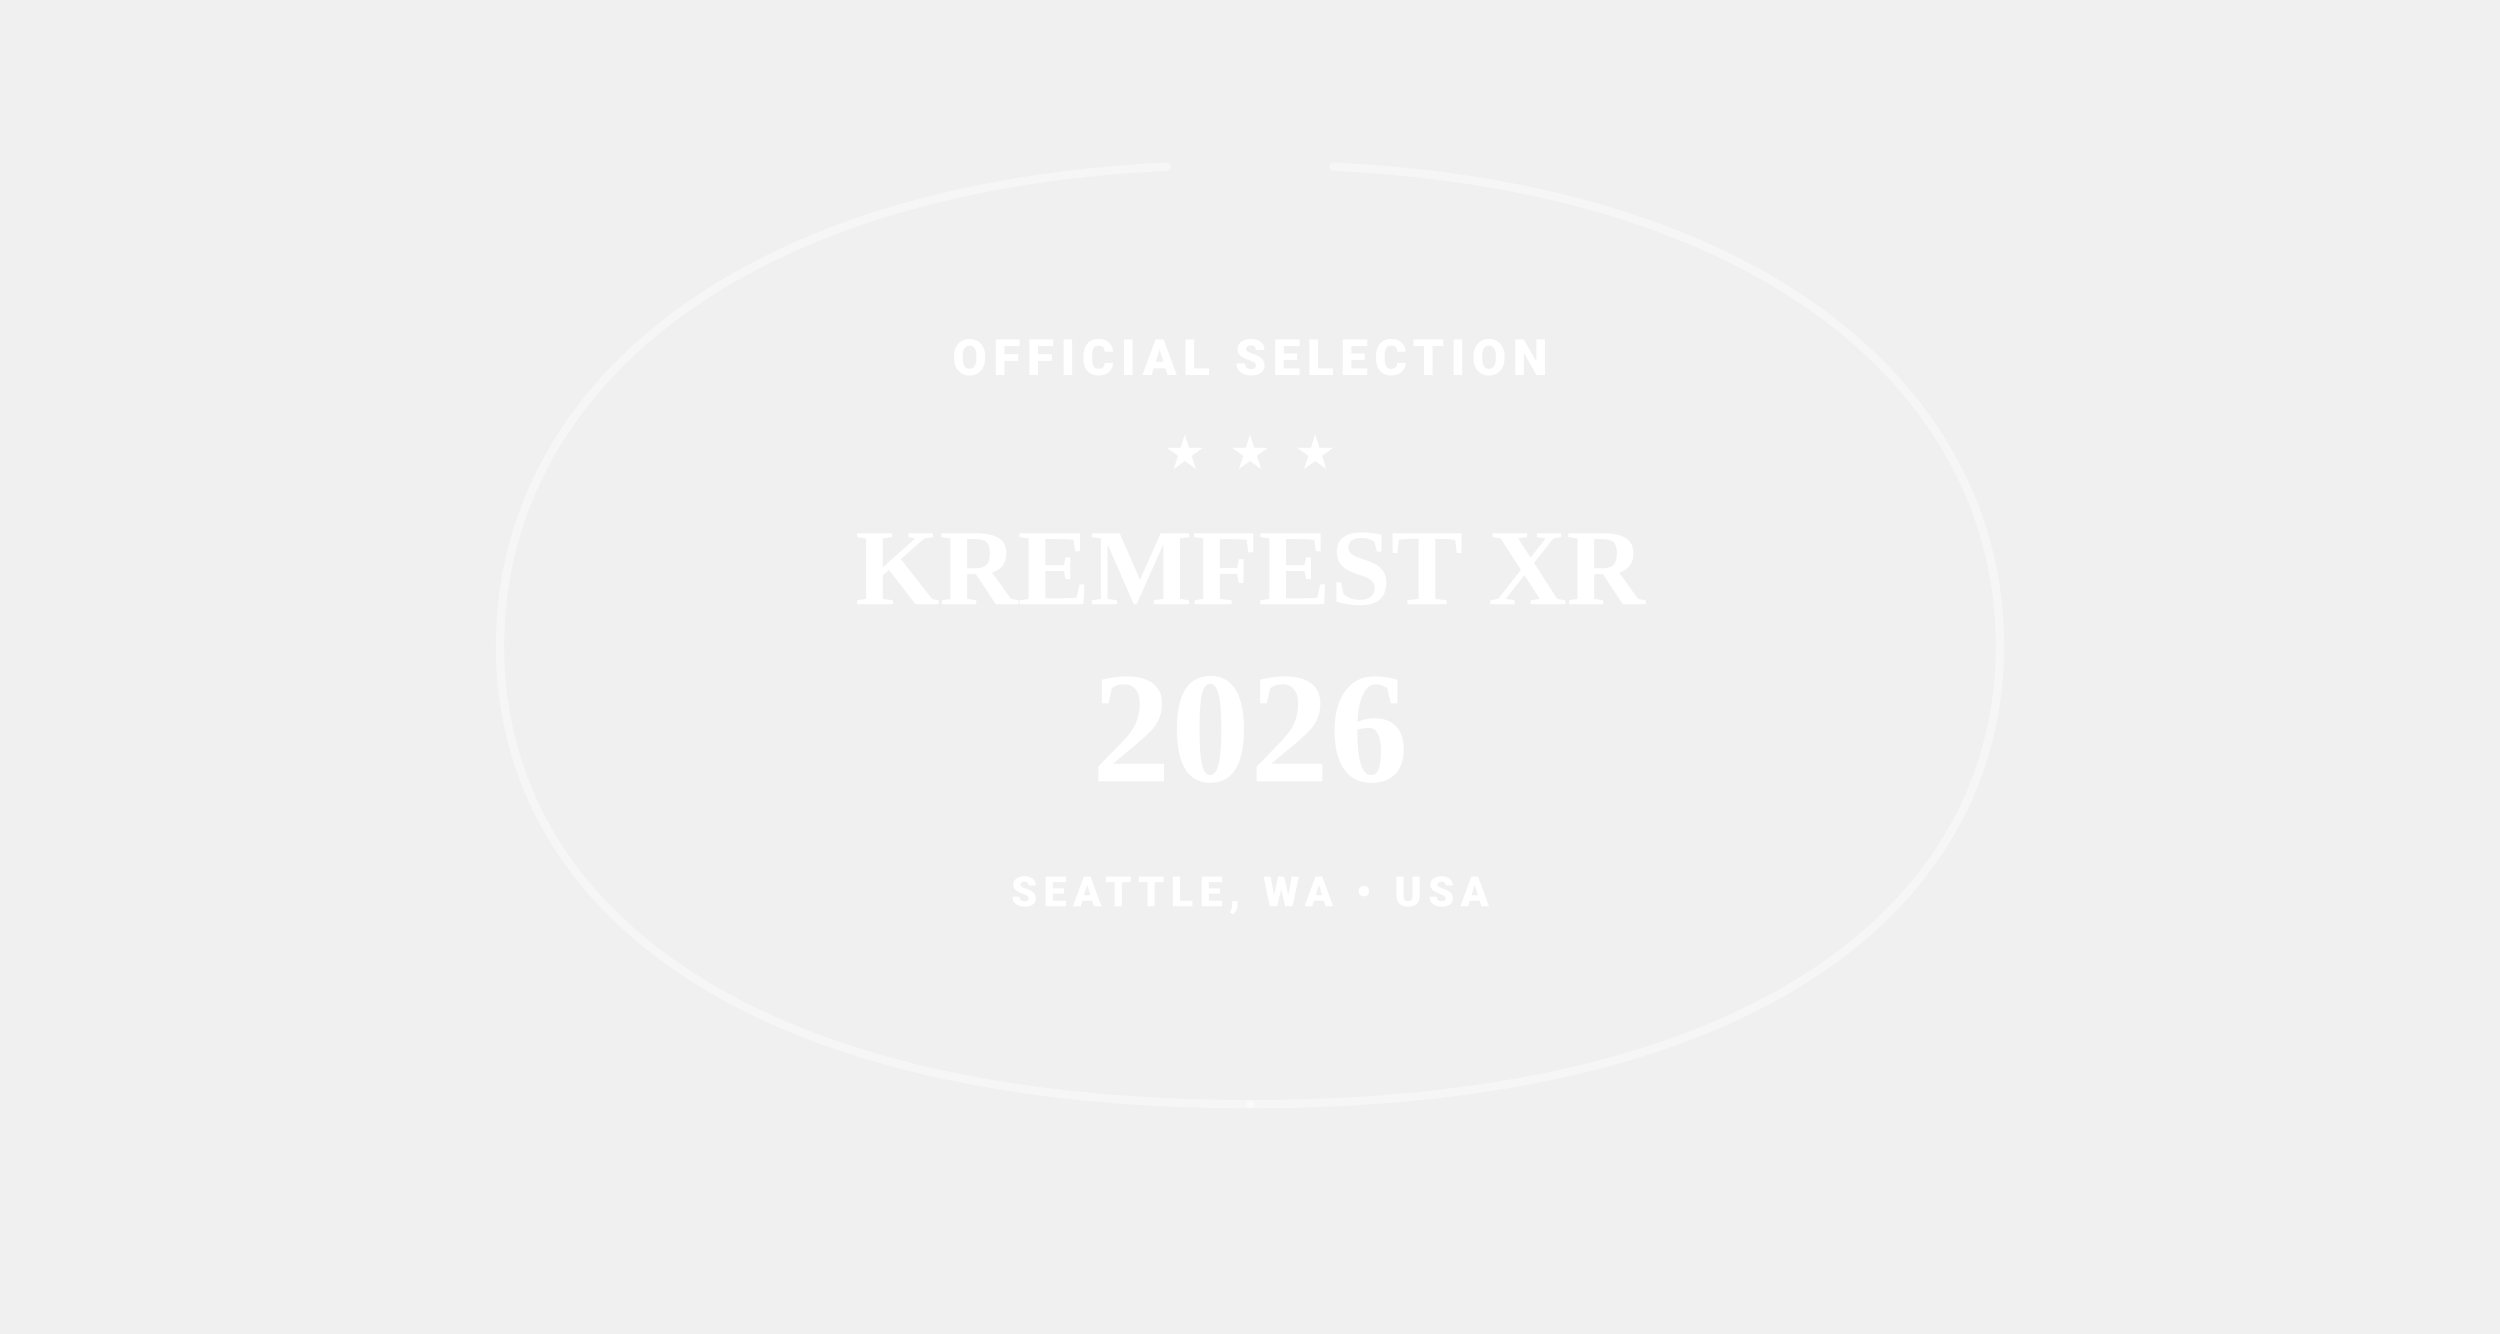
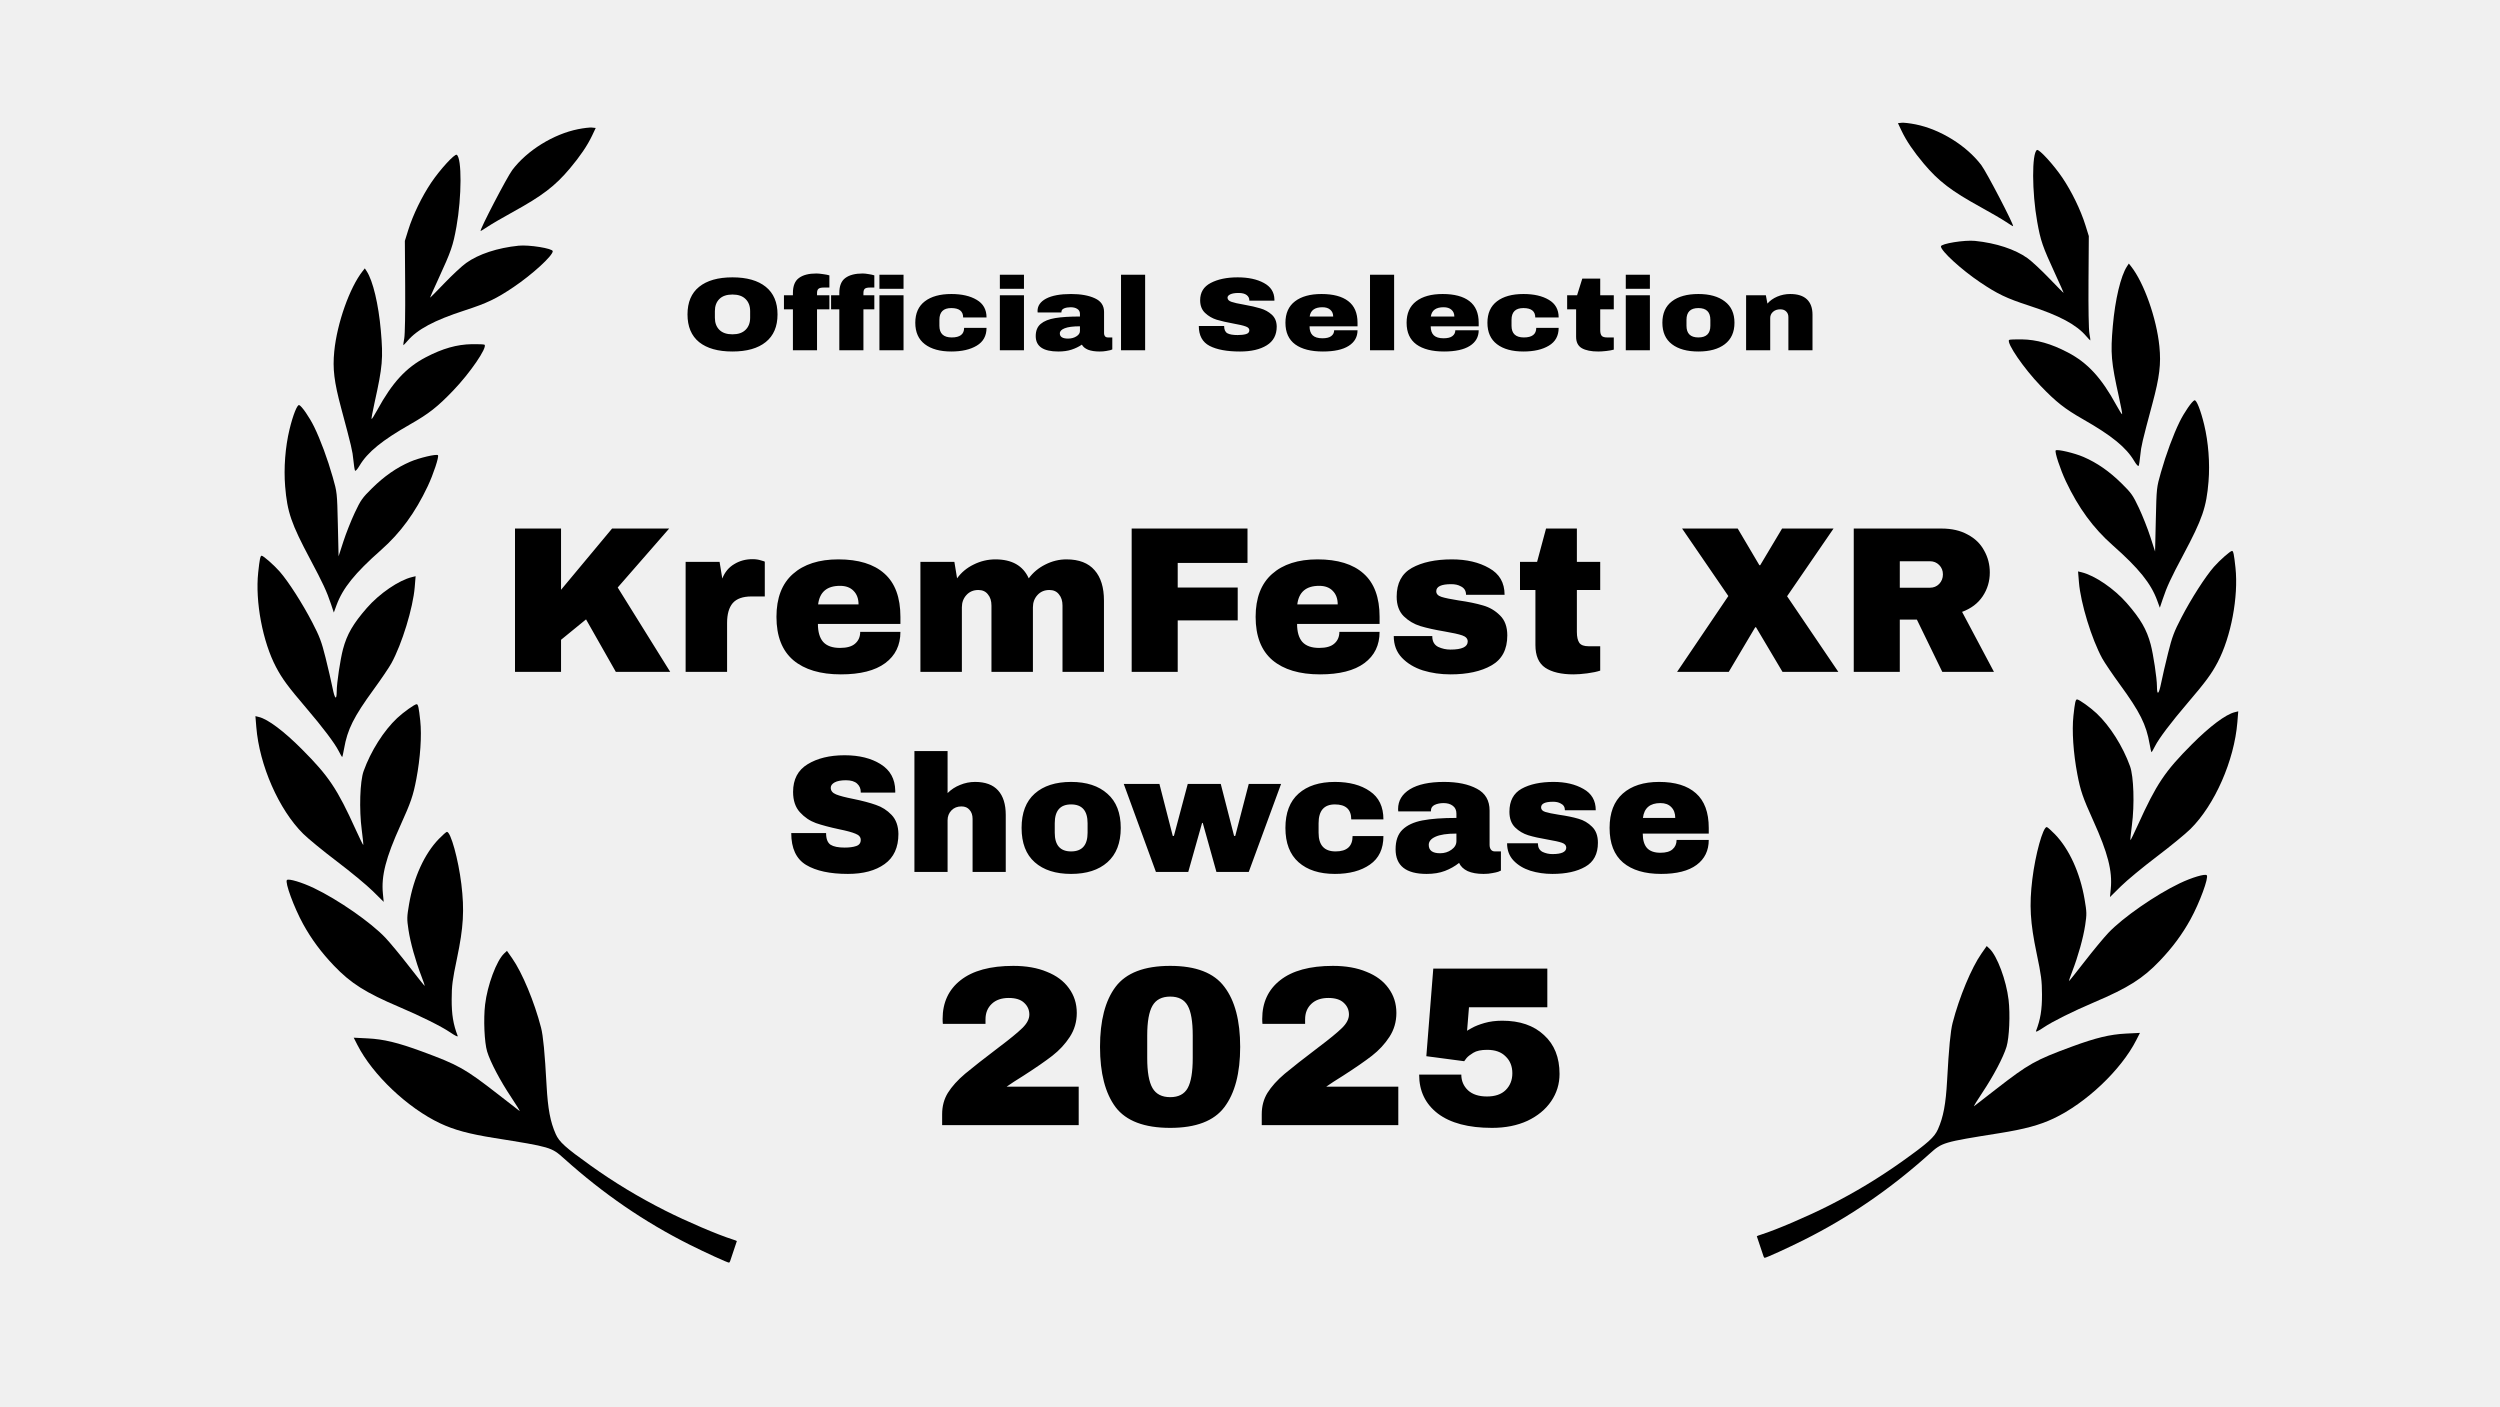
- <svg xmlns="http://www.w3.org/2000/svg" viewBox="0 0 1200 640" width="1200" height="640">
-   <defs>
-     <style>
-       .laurel-text { font-family: 'Georgia', 'Times New Roman', serif; text-anchor: middle; font-weight: bold; }
-       .laurel-sans { font-family: -apple-system, BlinkMacSystemFont, 'Segoe UI', Roboto, Helvetica, Arial, sans-serif; text-anchor: middle; font-weight: 800; letter-spacing: 3px; }
-     </style>
+ <svg xmlns="http://www.w3.org/2000/svg" width="1280" height="720" viewBox="0 0 1280 720" version="1.1" id="svg1" xml:space="preserve">
+   <defs id="defs1">
+     <rect x="432" y="80" width="176" height="112" id="rect3" />
  </defs>
-   <g fill="#FFFFFF">
-     <path d="M 600,530 C 350,530 240,430 240,310 C 240,190 350,90 560,80" fill="none" stroke="#FFFFFF" stroke-width="4" stroke-linecap="round" opacity="0.4" />
-     <path d="M 600,530 C 850,530 960,430 960,310 C 960,190 850,90 640,80" fill="none" stroke="#FFFFFF" stroke-width="4" stroke-linecap="round" opacity="0.4" />
-     <text x="600" y="180" class="laurel-sans" font-size="24">OFFICIAL SELECTION</text>
-     <text x="600" y="225" class="laurel-sans" font-size="20">★ ★ ★</text>
-     <text x="600" y="290" class="laurel-text" font-size="52">KREMFEST XR</text>
-     <text x="600" y="375" class="laurel-text" font-size="76">2026</text>
-     <text x="600" y="435" class="laurel-sans" font-size="20">SEATTLE, WA • USA</text>
+   <g id="layer1">
+     <path style="font-size:106.667px;font-family:'Archivo Black';-inkscape-font-specification:'Archivo Black, ';text-align:center;text-anchor:middle;stroke-width:2;fill:#000000;fill-opacity:1" d="m 313.386,270.613 h 29.227 L 316.266,300.8 343.146,344 h -27.84 l -15.253,-26.88 -12.8,10.453 V 344 H 263.679 v -73.387 h 23.573 v 31.36 z m 71.894,15.68 q 2.453,0 4.373,0.64 1.92,0.533 1.92,0.64 v 17.813 h -6.827 q -6.613,0 -9.6,3.413 -2.88,3.413 -2.88,10.133 V 344 h -21.227 v -56.32 h 17.387 l 1.387,8.533 q 1.92,-4.907 6.08,-7.36 4.16,-2.56 9.387,-2.56 z m 43.947,0.107 q 15.467,0 23.573,7.253 8.213,7.253 8.213,22.187 v 3.627 h -42.24 q 0,6.08 2.667,9.173 2.773,3.093 8.64,3.093 5.333,0 7.787,-2.24 2.56,-2.24 2.56,-5.973 h 20.587 q 0,10.24 -7.787,16 -7.787,5.76 -22.72,5.76 -15.68,0 -24.32,-7.253 -8.64,-7.36 -8.64,-22.187 0,-14.507 8.427,-21.973 8.427,-7.467 23.253,-7.467 z m 0.853,13.547 q -10.027,0 -11.2,9.493 h 20.693 q 0,-4.373 -2.56,-6.933 -2.453,-2.56 -6.933,-2.56 z m 115.947,-13.547 q 9.6,0 14.4,5.547 4.8,5.44 4.8,15.573 V 344 h -21.227 v -33.92 q 0,-3.627 -1.813,-5.76 -1.707,-2.24 -4.907,-2.24 -3.733,0 -6.08,2.56 -2.347,2.56 -2.347,6.293 V 344 h -21.227 v -33.92 q 0,-3.627 -1.813,-5.76 -1.707,-2.24 -4.907,-2.24 -3.733,0 -6.08,2.56 -2.347,2.56 -2.347,6.293 V 344 h -21.227 v -56.32 h 17.387 l 1.387,8.427 q 3.2,-4.48 8.427,-7.04 5.333,-2.667 11.2,-2.667 12.693,0 17.067,9.707 3.307,-4.48 8.427,-7.04 5.227,-2.667 10.88,-2.667 z m 33.387,-15.787 h 59.307 v 17.6 h -35.733 v 12.587 h 30.72 v 16.853 h -30.72 V 344 h -23.573 z m 95.147,15.787 q 15.467,0 23.573,7.253 8.213,7.253 8.213,22.187 v 3.627 h -42.24 q 0,6.08 2.667,9.173 2.773,3.093 8.64,3.093 5.333,0 7.787,-2.24 2.56,-2.24 2.56,-5.973 h 20.587 q 0,10.24 -7.787,16 -7.787,5.76 -22.72,5.76 -15.68,0 -24.32,-7.253 -8.64,-7.36 -8.64,-22.187 0,-14.507 8.427,-21.973 8.427,-7.467 23.253,-7.467 z m 0.853,13.547 q -10.027,0 -11.2,9.493 h 20.693 q 0,-4.373 -2.56,-6.933 -2.453,-2.56 -6.933,-2.56 z m 67.947,-13.547 q 11.307,0 19.093,4.48 7.893,4.373 7.893,13.653 h -19.733 q 0,-3.093 -2.773,-4.373 -1.92,-1.067 -4.8,-1.067 -7.68,0 -7.68,3.627 0,2.027 2.667,2.88 2.667,0.853 8.747,1.813 7.467,1.067 12.48,2.56 5.013,1.387 8.747,5.12 3.733,3.627 3.733,10.24 0,10.773 -8.107,15.36 -8,4.587 -21.013,4.587 -7.467,0 -14.08,-2.027 -6.613,-2.133 -10.773,-6.507 -4.16,-4.373 -4.16,-11.093 h 19.733 v 0.427 q 0.107,3.627 2.987,5.12 2.987,1.387 6.293,1.387 8.853,0 8.853,-4.16 0,-2.133 -2.773,-3.093 -2.773,-0.96 -9.067,-2.027 -7.573,-1.28 -12.48,-2.773 -4.8,-1.493 -8.427,-5.013 -3.627,-3.627 -3.627,-10.027 0,-10.347 7.787,-14.72 7.893,-4.373 20.48,-4.373 z m 75.947,1.28 v 14.4 h -11.947 v 21.44 q 0,3.84 1.28,5.653 1.28,1.707 4.693,1.707 h 5.973 V 343.36 q -2.56,0.853 -6.613,1.387 -4.053,0.533 -7.04,0.533 -9.387,0 -14.507,-3.413 -5.013,-3.413 -5.013,-11.627 v -28.16 h -7.893 v -14.4 h 8.747 l 4.587,-17.067 h 15.787 v 17.067 z M 941.228,344 H 912.641 L 899.094,321.173 H 898.668 L 885.121,344 h -26.453 l 26.24,-38.827 -23.68,-34.56 h 28.48 l 11.093,18.773 h 0.427 l 11.2,-18.773 h 26.347 l -23.787,34.667 z m 77.547,-50.88 q 0,6.72 -3.627,12.16 -3.627,5.44 -10.56,8 L 1020.908,344 H 994.454 L 981.441,317.227 h -8.747 V 344 H 949.121 v -73.387 h 44.907 q 7.893,0 13.44,3.093 5.653,2.987 8.427,8.213 2.88,5.12 2.88,11.2 z m -24,0.96 q 0,-2.88 -1.92,-4.8 -1.92,-1.92 -4.693,-1.92 h -15.467 v 13.547 h 15.467 q 2.773,0 4.693,-1.92 1.92,-2.027 1.92,-4.907 z" id="text17" aria-label="KremFest XR" />
+     <path style="fill:#000000;fill-opacity:1;stroke-width:2;stroke:none;stroke-opacity:1;stroke-dasharray:none;paint-order:normal" d="m 902.928,643.232 c -0.559,-1.517 -3.441,-10.119 -3.441,-10.273 0,-0.086 1.06,-0.49 2.357,-0.899 7.516,-2.372 23.489,-9.209 34.405,-14.728 13.541,-6.845 25.919,-14.318 37.967,-22.922 13.05,-9.32 16.212,-12.168 18.016,-16.233 2.779,-6.259 4.025,-12.895 4.685,-24.964 0.914,-16.69 1.739,-25.304 2.83,-29.535 3.395,-13.164 9.649,-28.178 14.787,-35.504 l 2.666,-3.801 1.43,1.343 c 3.907,3.671 8.587,16.223 9.762,26.182 0.882,7.48 0.363,19.374 -1.048,24.033 -1.621,5.351 -6.709,15.008 -12.349,23.439 -2.821,4.217 -4.726,7.356 -4.233,6.977 0.492,-0.379 5.493,-4.259 11.113,-8.621 16.91,-13.128 20.097,-14.919 38.814,-21.819 12.373,-4.561 19.605,-6.305 27.845,-6.715 l 7.124,-0.354 -1.883,3.703 c -7.768,15.28 -25.75,32.311 -42.397,40.153 -7.169,3.377 -14.781,5.435 -27.782,7.511 -28.921,4.618 -29.148,4.685 -35.654,10.528 -20.117,18.067 -41.165,32.501 -64.291,44.089 -8.227,4.122 -19.344,9.193 -20.155,9.193 -0.153,0 -0.409,-0.353 -0.568,-0.785 z m 139.502,-115.326 c 2.273,-5.891 3.102,-10.929 3.071,-18.681 -0.028,-7.131 -0.375,-9.807 -2.731,-21.052 -3.323,-15.859 -3.837,-24.649 -2.223,-37.981 1.53,-12.63 5.428,-26.744 7.386,-26.744 0.339,0 2.213,1.646 4.164,3.658 7.31,7.537 12.892,19.757 15.204,33.285 1.141,6.677 1.164,7.632 0.317,13.247 -0.987,6.536 -3.566,15.786 -6.595,23.654 -1.045,2.715 -1.835,5.002 -1.754,5.083 0.081,0.081 3.681,-4.42 8.002,-10.002 4.32,-5.581 9.81,-12.214 12.199,-14.738 7.42,-7.841 24.17,-19.477 36.55,-25.391 6.211,-2.967 12.978,-4.984 13.838,-4.124 1.124,1.124 -3.657,14.107 -8.301,22.545 -4.247,7.716 -9.238,14.452 -15.801,21.322 -8.602,9.005 -16.17,13.792 -33.376,21.11 -11.126,4.732 -21.521,9.91 -26.065,12.983 -2.755,1.864 -4.153,2.52 -3.885,1.825 z m 38.287,-72.861 c 0.888,-9.09 -1.497,-18.364 -8.975,-34.892 -5.36,-11.847 -6.528,-15.251 -8.142,-23.725 -2.06,-10.821 -2.829,-22.275 -2.008,-29.905 0.73,-6.778 1.092,-8.428 1.852,-8.428 1.02,0 6.739,4.075 9.964,7.1 6.874,6.448 13.517,16.948 17.177,27.148 1.882,5.246 2.34,19.634 0.959,30.128 -0.543,4.128 -0.895,7.598 -0.782,7.711 0.113,0.113 1.841,-3.406 3.841,-7.82 9.498,-20.965 13.796,-27.387 27.599,-41.231 9.214,-9.242 17.35,-15.345 21.973,-16.484 l 1.81,-0.446 -0.452,5.587 c -1.587,19.609 -11.572,42.329 -24.023,54.659 -2.544,2.52 -10.344,8.91 -17.333,14.202 -6.989,5.292 -15.22,12.104 -18.291,15.139 l -5.585,5.517 z m 19.878,-74.167 c -1.724,-9.901 -4.931,-16.314 -15.203,-30.407 -3.8,-5.214 -7.863,-11.216 -9.027,-13.339 -5.431,-9.897 -11.079,-28.33 -11.946,-38.981 l -0.455,-5.587 1.81,0.437 c 6.774,1.635 16.702,8.412 23.142,15.796 7.069,8.105 10.189,13.494 12.226,21.12 1.367,5.118 3.198,17.337 3.213,21.445 0.018,4.987 0.967,4.274 2.144,-1.61 0.637,-3.187 2.244,-10.135 3.57,-15.439 2.072,-8.287 3.033,-10.84 6.825,-18.144 5.039,-9.704 12.23,-20.918 16.645,-25.957 2.913,-3.324 8.374,-8.133 9.253,-8.146 0.677,-0.011 1.034,1.729 1.77,8.605 1.591,14.873 -2.285,35.426 -9.129,48.412 -3.161,5.997 -6.128,10.019 -15.434,20.92 -8.521,9.98 -14.599,18.031 -16.614,22.008 -0.866,1.709 -1.682,3.108 -1.814,3.108 -0.132,0 -0.571,-1.907 -0.977,-4.239 z m 3.887,-73.43 c -3.216,-8.777 -9.366,-16.404 -22.808,-28.289 -9.963,-8.809 -17.503,-19.111 -23.916,-32.679 -2.909,-6.155 -5.891,-15.21 -5.227,-15.875 0.736,-0.736 9.611,1.355 14.208,3.347 7.011,3.038 13.2,7.339 19.531,13.572 4.986,4.909 5.799,6.062 8.869,12.585 1.859,3.95 4.479,10.574 5.822,14.722 l 2.442,7.541 0.378,-16.338 c 0.377,-16.315 0.381,-16.35 2.613,-24.194 2.646,-9.301 6.31,-19.211 9.547,-25.824 2.381,-4.865 6.381,-10.66 7.641,-11.07 1.013,-0.33 3.154,5.061 4.942,12.446 2.175,8.981 3.008,19.829 2.24,29.161 -1.085,13.187 -3.128,19.129 -12.857,37.39 -6.48,12.162 -8.463,16.436 -10.616,22.876 l -1.45,4.338 z m -11.761,-71.411 c -4.137,-6.989 -11.459,-12.965 -26.16,-21.349 -9.434,-5.381 -13.765,-8.787 -21.802,-17.146 -8.626,-8.973 -17.572,-22.031 -16.099,-23.499 0.212,-0.211 3.118,-0.339 6.459,-0.284 7.703,0.128 15.01,2.198 23.591,6.684 10.162,5.313 17.208,12.964 24.884,27.023 1.472,2.696 2.793,4.784 2.936,4.641 0.143,-0.143 -0.578,-4.045 -1.603,-8.671 -4.037,-18.218 -4.402,-22.441 -3.16,-36.581 1.19,-13.554 4.05,-25.565 7.254,-30.465 l 0.948,-1.45 1.147,1.458 c 6.632,8.431 13.055,26.589 14.492,40.968 0.898,8.988 0.093,15.629 -3.539,29.175 -5.3,19.765 -5.793,21.863 -6.236,26.534 -0.244,2.575 -0.62,5.011 -0.836,5.414 -0.228,0.425 -1.183,-0.604 -2.277,-2.452 z m -24.508,-63.847 c -5.12,-6.017 -13.72,-10.618 -29.36,-15.707 -11.515,-3.747 -16.126,-5.95 -25.065,-11.974 -9.606,-6.474 -20.04,-16.03 -20.04,-18.354 0,-1.409 12.123,-3.367 17.465,-2.819 10.828,1.109 20.486,4.292 26.889,8.861 2.105,1.502 7.126,6.174 11.157,10.382 4.031,4.208 7.33,7.522 7.33,7.366 0,-0.157 -1.938,-4.5 -4.307,-9.651 -6.527,-14.192 -7.477,-16.944 -9.23,-26.729 -2.719,-15.173 -2.793,-35.131 -0.137,-36.773 1.039,-0.642 8.581,7.592 13.075,14.276 4.755,7.072 9.338,16.517 11.718,24.15 l 1.763,5.656 -0.16,23.249 c -0.094,13.604 0.101,24.663 0.47,26.656 0.346,1.874 0.56,3.456 0.474,3.517 -0.085,0.06 -1.004,-0.887 -2.041,-2.105 z m -41.16,-58.595 c -1.901,-1.283 -7.698,-4.664 -12.882,-7.515 -15.078,-8.29 -21.583,-13.256 -29.166,-22.261 -5.266,-6.254 -8.986,-11.749 -11.404,-16.849 l -1.855,-3.912 1.951,-0.202 c 1.073,-0.111 4.256,0.26 7.074,0.824 12.644,2.532 26.074,10.857 33.666,20.869 2.686,3.542 16.886,30.85 16.255,31.259 -0.1,0.065 -1.736,-0.932 -3.637,-2.215 z" id="path1" />
+     <text xml:space="preserve" id="text3" style="font-weight:900;font-size:26.667px;font-family:Arial;-inkscape-font-specification:'Arial Heavy';text-align:center;writing-mode:lr-tb;direction:ltr;white-space:pre;shape-inside:url(#rect3);display:inline;fill:#000000;fill-opacity:1;stroke:none;stroke-width:2;stroke-dasharray:none;stroke-opacity:1;paint-order:normal" />
+     <path style="font-size:57.52px;font-family:'Archivo Black';-inkscape-font-specification:'Archivo Black, ';text-align:center;text-anchor:middle;stroke-width:2;fill:#000000;fill-opacity:1" d="m 347.719,153.147 q 10.239,0 15.818,5.234 5.579,5.234 5.579,15.243 0,10.008 -5.579,15.243 -5.579,5.234 -15.818,5.234 -10.239,0 -15.818,-5.177 -5.522,-5.234 -5.522,-15.3 0,-10.066 5.522,-15.243 5.579,-5.234 15.818,-5.234 z m 0,9.491 q -4.084,0 -6.212,2.473 -2.128,2.473 -2.128,6.672 v 3.681 q 0,4.199 2.128,6.672 2.128,2.473 6.212,2.473 4.084,0 6.212,-2.473 2.186,-2.473 2.186,-6.672 v -3.681 q 0,-4.199 -2.186,-6.672 -2.128,-2.473 -6.212,-2.473 z m 39.804,-11.619 q 1.265,0 3.164,0.345 1.898,0.288 3.049,0.69 v 6.73 h -2.646 q -1.841,0 -2.531,0.69 -0.69,0.69 -0.69,2.358 v 1.208 h 5.867 v 7.765 h -5.867 v 22.605 h -11.446 v -22.605 h -4.256 v -7.765 h 4.256 v -1.265 q 0,-5.867 2.876,-8.283 2.876,-2.473 8.225,-2.473 z m 22.03,0 q 1.15,0 2.818,0.345 1.668,0.288 2.703,0.69 v 6.73 h -2.071 q -1.841,0 -2.473,0.69 -0.633,0.69 -0.633,2.358 v 1.208 h 5.177 v 7.765 h -5.177 v 22.605 h -11.446 v -22.605 h -3.911 v -7.765 h 3.911 v -1.265 q 0,-5.867 2.876,-8.283 2.876,-2.473 8.225,-2.473 z m 7.938,8.455 v -7.765 h 11.446 v 7.765 z m 0,33.937 v -30.371 h 11.446 v 30.371 z m 34.109,-31.061 q 7.478,0 12.079,3.221 4.659,3.164 4.659,9.721 h -11.101 q 0,-5.177 -5.637,-5.177 -5.637,0 -5.637,6.5 v 3.279 q 0,6.442 5.867,6.442 5.867,0 5.867,-5.292 h 10.641 q 0,6.615 -4.659,9.836 -4.602,3.221 -12.079,3.221 -7.995,0 -12.539,-4.026 -4.544,-4.026 -4.544,-11.849 0,-7.823 4.544,-11.849 4.544,-4.026 12.539,-4.026 z m 23.066,-2.876 v -7.765 h 11.446 v 7.765 z m 0,33.937 v -30.371 h 11.446 v 30.371 z m 33.764,-31.061 q 6.96,0 11.331,2.358 4.372,2.301 4.372,7.535 v 11.849 q 0,0.978 0.46,1.611 0.46,0.633 1.38,0.633 h 2.071 v 6.615 q -0.173,0.115 -0.92,0.403 -0.69,0.23 -2.013,0.46 -1.323,0.288 -3.049,0.288 -3.336,0 -5.522,-0.978 -2.128,-1.035 -2.934,-2.818 -2.186,1.726 -4.889,2.761 -2.703,1.035 -6.327,1.035 -10.699,0 -10.699,-8.513 0,-4.429 2.358,-6.73 2.416,-2.358 6.902,-3.221 4.487,-0.863 11.734,-0.863 v -1.496 q 0,-1.783 -1.265,-2.703 -1.208,-0.92 -3.164,-0.92 -1.783,0 -3.106,0.633 -1.265,0.633 -1.265,2.013 v 0.23 h -11.274 q -0.058,-0.288 -0.058,-0.805 0,-4.314 4.084,-6.845 4.141,-2.531 11.792,-2.531 z m 4.256,17.831 q -4.889,0 -7.248,1.093 -2.301,1.035 -2.301,2.818 0,2.876 3.911,2.876 2.243,0 3.911,-1.208 1.726,-1.208 1.726,-2.991 z m 19.499,13.23 v -41.702 h 11.446 v 41.702 z m 55.334,-40.264 q 7.593,0 12.482,3.106 4.889,3.049 5.004,9.088 v 0.69 h -11.907 v -0.23 q 0,-1.726 -1.265,-2.876 -1.265,-1.15 -3.854,-1.15 -2.531,0 -3.911,0.748 -1.323,0.748 -1.323,1.841 0,1.553 1.841,2.301 1.841,0.748 5.925,1.553 4.774,0.978 7.823,2.071 3.106,1.035 5.407,3.451 2.301,2.416 2.358,6.557 0,7.017 -4.774,10.411 -4.717,3.394 -12.654,3.394 -9.261,0 -14.438,-3.106 -5.119,-3.106 -5.119,-10.986 h 12.022 q 0,2.991 1.553,4.026 1.553,0.978 4.832,0.978 2.416,0 3.969,-0.518 1.611,-0.518 1.611,-2.128 0,-1.438 -1.783,-2.128 -1.726,-0.748 -5.694,-1.553 -4.832,-1.035 -7.995,-2.128 -3.164,-1.15 -5.522,-3.739 -2.358,-2.588 -2.358,-7.017 0,-6.5 5.004,-9.548 5.062,-3.106 12.769,-3.106 z m 39.804,9.203 q 8.34,0 12.712,3.911 4.429,3.911 4.429,11.964 v 1.956 H 621.687 q 0,3.279 1.438,4.947 1.496,1.668 4.659,1.668 2.876,0 4.199,-1.208 1.38,-1.208 1.38,-3.221 h 11.101 q 0,5.522 -4.199,8.628 -4.199,3.106 -12.252,3.106 -8.455,0 -13.115,-3.911 -4.659,-3.969 -4.659,-11.964 0,-7.823 4.544,-11.849 4.544,-4.026 12.539,-4.026 z m 0.46,7.305 q -5.407,0 -6.04,5.119 h 11.159 q 0,-2.358 -1.38,-3.739 -1.323,-1.38 -3.739,-1.38 z m 22.605,23.756 v -41.702 h 11.446 v 41.702 z m 34.454,-31.061 q 8.34,0 12.712,3.911 4.429,3.911 4.429,11.964 v 1.956 h -22.778 q 0,3.279 1.438,4.947 1.496,1.668 4.659,1.668 2.876,0 4.199,-1.208 1.38,-1.208 1.38,-3.221 h 11.101 q 0,5.522 -4.199,8.628 -4.199,3.106 -12.252,3.106 -8.455,0 -13.115,-3.911 -4.659,-3.969 -4.659,-11.964 0,-7.823 4.544,-11.849 4.544,-4.026 12.539,-4.026 z m 0.46,7.305 q -5.407,0 -6.04,5.119 h 11.159 q 0,-2.358 -1.38,-3.739 -1.323,-1.38 -3.739,-1.38 z m 37.906,-7.305 q 7.478,0 12.079,3.221 4.659,3.164 4.659,9.721 h -11.101 q 0,-5.177 -5.637,-5.177 -5.637,0 -5.637,6.5 v 3.279 q 0,6.442 5.867,6.442 5.867,0 5.867,-5.292 h 10.641 q 0,6.615 -4.659,9.836 -4.602,3.221 -12.079,3.221 -7.995,0 -12.539,-4.026 -4.544,-4.026 -4.544,-11.849 0,-7.823 4.544,-11.849 4.544,-4.026 12.539,-4.026 z m 42.91,0.69 v 7.765 h -6.442 v 11.562 q 0,2.071 0.69,3.049 0.69,0.92 2.531,0.92 h 3.221 v 6.73 q -1.38,0.46 -3.566,0.748 -2.186,0.288 -3.796,0.288 -5.062,0 -7.823,-1.841 -2.703,-1.841 -2.703,-6.27 v -15.185 h -4.256 v -7.765 h 4.717 l 2.473,-9.203 h 8.513 v 9.203 z m 5.694,-3.566 v -7.765 h 11.446 v 7.765 z m 0,33.937 v -30.371 h 11.446 v 30.371 z m 34.455,-31.061 q 7.995,0 12.539,4.084 4.602,4.026 4.602,11.792 0,7.765 -4.602,11.849 -4.544,4.026 -12.539,4.026 -7.995,0 -12.539,-4.026 -4.544,-4.026 -4.544,-11.849 0,-7.823 4.544,-11.849 4.544,-4.026 12.539,-4.026 z m 0,7.765 q -5.637,0 -5.637,6.5 v 3.279 q 0,6.442 5.637,6.442 5.694,0 5.694,-6.442 v -3.279 q 0,-6.5 -5.694,-6.5 z m 43.6,-7.765 q 5.292,0 7.938,2.934 2.646,2.934 2.646,8.455 v 19.672 h -11.446 v -18.291 q 0,-1.956 -1.035,-3.106 -0.978,-1.208 -2.818,-1.208 -2.128,0 -3.451,1.38 -1.323,1.38 -1.323,3.394 v 17.831 h -11.446 v -30.371 h 9.376 l 0.748,4.602 q 1.783,-2.416 4.659,-3.854 2.934,-1.438 6.155,-1.438 z" id="text6" transform="scale(1.078502,0.9272119)" aria-label="Official Selection" />
+     <path style="fill:#000000;fill-opacity:1;stroke-width:2;stroke:none;stroke-opacity:1;stroke-dasharray:none;paint-order:normal" d="m 373.831,645.691 c 0.559,-1.517 3.441,-10.119 3.441,-10.273 0,-0.086 -1.06,-0.49 -2.357,-0.899 -7.516,-2.372 -23.489,-9.209 -34.405,-14.728 -13.541,-6.845 -25.919,-14.318 -37.967,-22.922 -13.05,-9.32 -16.212,-12.168 -18.016,-16.233 -2.779,-6.259 -4.025,-12.895 -4.685,-24.964 -0.914,-16.69 -1.739,-25.304 -2.83,-29.535 -3.395,-13.164 -9.649,-28.178 -14.787,-35.504 l -2.666,-3.801 -1.43,1.343 c -3.907,3.671 -8.587,16.223 -9.762,26.182 -0.882,7.48 -0.363,19.374 1.048,24.033 1.621,5.351 6.709,15.008 12.349,23.439 2.821,4.217 4.726,7.356 4.233,6.977 -0.492,-0.379 -5.493,-4.259 -11.113,-8.621 -16.91,-13.128 -20.097,-14.919 -38.814,-21.819 -12.373,-4.561 -19.605,-6.305 -27.845,-6.715 l -7.124,-0.354 1.883,3.703 c 7.768,15.28 25.75,32.311 42.397,40.153 7.169,3.377 14.781,5.435 27.782,7.511 28.921,4.618 29.148,4.685 35.654,10.528 20.117,18.067 41.165,32.501 64.291,44.089 8.227,4.122 19.344,9.193 20.155,9.193 0.153,0 0.409,-0.353 0.568,-0.785 z M 234.329,530.364 c -2.273,-5.891 -3.102,-10.929 -3.071,-18.681 0.028,-7.131 0.375,-9.807 2.731,-21.052 3.323,-15.859 3.837,-24.649 2.223,-37.981 -1.53,-12.63 -5.428,-26.744 -7.386,-26.744 -0.339,0 -2.213,1.646 -4.164,3.658 -7.31,7.537 -12.892,19.757 -15.204,33.285 -1.141,6.677 -1.164,7.632 -0.317,13.247 0.987,6.536 3.566,15.786 6.595,23.654 1.045,2.715 1.835,5.002 1.754,5.083 -0.081,0.081 -3.681,-4.42 -8.002,-10.002 -4.32,-5.581 -9.81,-12.214 -12.199,-14.738 -7.42,-7.841 -24.17,-19.477 -36.55,-25.391 -6.211,-2.967 -12.978,-4.984 -13.838,-4.124 -1.124,1.124 3.657,14.107 8.301,22.545 4.247,7.716 9.238,14.452 15.801,21.322 8.602,9.005 16.17,13.792 33.376,21.11 11.126,4.732 21.521,9.91 26.065,12.983 2.755,1.864 4.153,2.52 3.885,1.825 z m -38.287,-72.861 c -0.888,-9.09 1.497,-18.364 8.975,-34.892 5.36,-11.847 6.528,-15.251 8.142,-23.725 2.06,-10.821 2.829,-22.275 2.008,-29.905 -0.73,-6.778 -1.092,-8.428 -1.852,-8.428 -1.02,0 -6.739,4.075 -9.964,7.1 -6.874,6.448 -13.517,16.948 -17.177,27.148 -1.882,5.246 -2.34,19.634 -0.959,30.128 0.543,4.128 0.895,7.598 0.782,7.711 -0.113,0.113 -1.841,-3.406 -3.841,-7.82 -9.498,-20.965 -13.796,-27.387 -27.599,-41.231 -9.214,-9.242 -17.35,-15.345 -21.973,-16.484 l -1.81,-0.446 0.452,5.587 c 1.587,19.609 11.572,42.329 24.023,54.659 2.544,2.52 10.344,8.91 17.333,14.202 6.989,5.292 15.22,12.104 18.291,15.139 l 5.585,5.517 z m -19.878,-74.167 c 1.724,-9.901 4.931,-16.314 15.203,-30.407 3.8,-5.214 7.863,-11.216 9.027,-13.339 5.431,-9.897 11.079,-28.33 11.946,-38.981 l 0.455,-5.587 -1.81,0.437 c -6.774,1.635 -16.702,8.412 -23.142,15.796 -7.069,8.105 -10.189,13.494 -12.226,21.12 -1.367,5.118 -3.198,17.337 -3.213,21.445 -0.018,4.987 -0.967,4.274 -2.144,-1.61 -0.637,-3.187 -2.244,-10.135 -3.57,-15.439 -2.072,-8.287 -3.033,-10.84 -6.825,-18.144 -5.039,-9.704 -12.23,-20.918 -16.645,-25.957 -2.913,-3.324 -8.374,-8.133 -9.253,-8.146 -0.677,-0.011 -1.034,1.729 -1.77,8.605 -1.591,14.873 2.285,35.426 9.129,48.412 3.161,5.997 6.128,10.019 15.434,20.92 8.521,9.98 14.599,18.031 16.614,22.008 0.866,1.709 1.682,3.108 1.814,3.108 0.132,0 0.571,-1.907 0.977,-4.239 z m -3.887,-73.43 c 3.216,-8.777 9.366,-16.404 22.808,-28.289 9.963,-8.809 17.503,-19.111 23.916,-32.679 2.909,-6.155 5.891,-15.21 5.227,-15.875 -0.736,-0.736 -9.611,1.355 -14.208,3.347 -7.011,3.038 -13.2,7.339 -19.531,13.572 -4.986,4.909 -5.799,6.062 -8.869,12.585 -1.859,3.95 -4.479,10.574 -5.822,14.722 l -2.442,7.541 -0.378,-16.338 c -0.377,-16.315 -0.381,-16.35 -2.613,-24.194 -2.646,-9.301 -6.31,-19.211 -9.547,-25.824 -2.381,-4.865 -6.381,-10.66 -7.641,-11.07 -1.013,-0.33 -3.154,5.061 -4.942,12.446 -2.175,8.981 -3.008,19.829 -2.24,29.161 1.085,13.187 3.128,19.129 12.857,37.39 6.48,12.162 8.463,16.436 10.616,22.876 l 1.45,4.338 z m 11.761,-71.411 c 4.137,-6.989 11.459,-12.965 26.16,-21.349 9.434,-5.381 13.765,-8.787 21.802,-17.146 8.626,-8.973 17.572,-22.031 16.099,-23.499 -0.212,-0.211 -3.118,-0.339 -6.459,-0.284 -7.703,0.128 -15.01,2.198 -23.591,6.684 -10.162,5.313 -17.208,12.964 -24.884,27.023 -1.472,2.696 -2.793,4.784 -2.936,4.641 -0.143,-0.143 0.578,-4.045 1.603,-8.671 4.037,-18.218 4.402,-22.441 3.16,-36.581 -1.19,-13.554 -4.05,-25.565 -7.254,-30.465 l -0.948,-1.45 -1.147,1.458 c -6.632,8.431 -13.055,26.589 -14.492,40.968 -0.898,8.988 -0.093,15.629 3.539,29.175 5.3,19.765 5.793,21.863 6.236,26.534 0.244,2.575 0.62,5.011 0.836,5.414 0.228,0.425 1.183,-0.604 2.277,-2.452 z m 24.508,-63.847 c 5.12,-6.017 13.72,-10.618 29.36,-15.707 11.515,-3.747 16.126,-5.95 25.065,-11.974 9.606,-6.474 20.04,-16.03 20.04,-18.354 0,-1.409 -12.123,-3.367 -17.465,-2.819 -10.828,1.109 -20.486,4.292 -26.889,8.861 -2.105,1.502 -7.126,6.174 -11.157,10.382 -4.031,4.208 -7.33,7.522 -7.33,7.366 0,-0.157 1.938,-4.5 4.307,-9.651 6.527,-14.192 7.477,-16.944 9.23,-26.729 2.719,-15.173 2.793,-35.131 0.137,-36.773 -1.039,-0.642 -8.581,7.592 -13.075,14.276 -4.755,7.072 -9.338,16.517 -11.718,24.15 l -1.763,5.656 0.16,23.249 c 0.094,13.604 -0.101,24.663 -0.47,26.656 -0.346,1.874 -0.56,3.456 -0.474,3.517 0.085,0.06 1.004,-0.887 2.041,-2.105 z m 41.16,-58.595 c 1.901,-1.283 7.698,-4.664 12.882,-7.515 15.078,-8.29 21.583,-13.256 29.166,-22.261 5.266,-6.254 8.986,-11.749 11.404,-16.849 l 1.855,-3.912 -1.951,-0.202 c -1.073,-0.111 -4.256,0.26 -7.074,0.824 -12.644,2.532 -26.074,10.857 -33.666,20.869 -2.686,3.542 -16.886,30.85 -16.255,31.259 0.1,0.065 1.736,-0.932 3.637,-2.215 z" id="path8" />
+     <path style="font-size:119.541px;font-family:'Archivo Black';-inkscape-font-specification:'Archivo Black, ';text-align:center;text-anchor:middle;stroke-width:2;fill:#000000;fill-opacity:1" d="m 505.583,507.46 q 9.683,0 16.736,3.108 7.172,2.989 10.998,8.607 3.945,5.618 3.945,13.03 0,6.933 -3.467,12.552 -3.467,5.618 -8.726,9.922 -5.26,4.303 -14.464,10.52 -5.14,3.347 -8.368,5.738 h 35.982 v 20.202 h -68.138 v -5.738 q 0,-6.336 2.869,-11.237 2.989,-5.021 8.607,-10.041 5.738,-5.021 16.497,-13.628 8.607,-6.814 12.074,-10.4 3.467,-3.586 3.467,-7.053 0,-3.706 -2.63,-6.216 -2.51,-2.51 -7.651,-2.51 -5.379,0 -8.487,3.108 -3.108,3.108 -3.108,8.129 v 2.391 h -21.278 q -0.12,-0.956 -0.12,-2.63 0,-12.91 8.966,-20.322 9.085,-7.531 26.299,-7.531 z m 78.299,0 q 19.246,0 27.016,10.998 7.89,10.878 7.89,31.559 0,20.681 -7.89,31.678 -7.77,10.878 -27.016,10.878 -19.366,0 -27.255,-10.878 -7.77,-10.998 -7.77,-31.678 0,-20.681 7.77,-31.559 7.89,-10.998 27.255,-10.998 z m 0,16.138 q -6.216,0 -8.846,4.782 -2.63,4.782 -2.63,15.66 v 11.835 q 0,10.998 2.63,15.779 2.63,4.782 8.846,4.782 6.216,0 8.726,-4.782 2.51,-4.782 2.51,-15.779 v -11.835 q 0,-10.998 -2.51,-15.66 -2.51,-4.782 -8.726,-4.782 z m 81.168,-16.138 q 9.683,0 16.736,3.108 7.172,2.989 10.998,8.607 3.945,5.618 3.945,13.03 0,6.933 -3.467,12.552 -3.467,5.618 -8.726,9.922 -5.26,4.303 -14.464,10.52 -5.14,3.347 -8.368,5.738 h 35.982 v 20.202 h -68.138 v -5.738 q 0,-6.336 2.869,-11.237 2.989,-5.021 8.607,-10.041 5.738,-5.021 16.497,-13.628 8.607,-6.814 12.074,-10.4 3.467,-3.586 3.467,-7.053 0,-3.706 -2.63,-6.216 -2.51,-2.51 -7.651,-2.51 -5.379,0 -8.487,3.108 -3.108,3.108 -3.108,8.129 v 2.391 h -21.278 q -0.12,-0.956 -0.12,-2.63 0,-12.91 8.966,-20.322 9.085,-7.531 26.299,-7.531 z m 67.899,21.756 -0.956,12.432 q 0,-0.239 2.391,-1.554 2.391,-1.434 6.336,-2.63 3.945,-1.195 8.846,-1.195 13.15,0 20.8,7.531 7.77,7.412 7.77,20.442 0,7.89 -4.184,14.345 -4.184,6.455 -11.835,10.281 -7.651,3.706 -17.692,3.706 -17.573,0 -27.016,-7.531 -9.324,-7.531 -9.324,-20.442 h 21.039 q 0,4.901 3.347,8.248 3.347,3.228 9.444,3.228 6.097,0 9.324,-3.347 3.347,-3.467 3.347,-8.846 0,-5.499 -3.347,-8.846 -3.228,-3.467 -9.205,-3.467 -4.543,0 -6.933,1.554 -2.271,1.434 -3.347,2.749 -0.956,1.315 -1.195,1.674 l -18.887,-2.63 3.467,-46.023 h 56.902 v 20.322 z" id="text11" transform="scale(1.026151,0.9745154)" aria-label="2025" />
+     <path style="font-size:85.333px;font-family:'Archivo Black';-inkscape-font-specification:'Archivo Black, ';text-align:center;text-anchor:middle;stroke-width:2;fill:#000000;fill-opacity:1" d="m 432.427,386.688 q 11.264,0 18.517,4.608 7.253,4.523 7.424,13.483 v 1.024 h -17.664 v -0.341 q 0,-2.56 -1.877,-4.267 -1.877,-1.707 -5.717,-1.707 -3.755,0 -5.803,1.109 -1.963,1.109 -1.963,2.731 0,2.304 2.731,3.413 2.731,1.109 8.789,2.304 7.083,1.451 11.605,3.072 4.608,1.536 8.021,5.12 3.413,3.584 3.499,9.728 0,10.411 -7.083,15.445 -6.997,5.035 -18.773,5.035 -13.739,0 -21.419,-4.608 -7.595,-4.608 -7.595,-16.299 h 17.835 q 0,4.437 2.304,5.973 2.304,1.451 7.168,1.451 3.584,0 5.888,-0.768 2.389,-0.768 2.389,-3.157 0,-2.133 -2.645,-3.157 -2.56,-1.109 -8.448,-2.304 -7.168,-1.536 -11.861,-3.157 -4.693,-1.707 -8.192,-5.547 -3.499,-3.84 -3.499,-10.411 0,-9.643 7.424,-14.165 7.509,-4.608 18.944,-4.608 z m 52.736,19.371 q 2.731,-2.731 6.4,-4.181 3.669,-1.536 7.68,-1.536 7.851,0 11.776,4.352 3.925,4.352 3.925,12.544 v 29.184 h -16.981 v -27.136 q 0,-2.901 -1.536,-4.608 -1.451,-1.792 -4.181,-1.792 -3.157,0 -5.12,2.048 -1.963,2.048 -1.963,5.035 v 26.453 h -16.981 v -61.867 h 16.981 z m 63.232,-5.717 q 11.861,0 18.603,6.059 6.827,5.973 6.827,17.493 0,11.52 -6.827,17.579 -6.741,5.973 -18.603,5.973 -11.861,0 -18.603,-5.973 -6.741,-5.973 -6.741,-17.579 0,-11.605 6.741,-17.579 6.741,-5.973 18.603,-5.973 z m 0,11.52 q -8.363,0 -8.363,9.643 v 4.864 q 0,9.557 8.363,9.557 8.448,0 8.448,-9.557 v -4.864 q 0,-9.643 -8.448,-9.643 z m 74.411,34.56 -6.997,-25.088 h -0.341 l -7.083,25.088 H 591.829 l -16.469,-45.056 h 18.261 l 6.827,26.624 h 0.597 l 7.083,-26.624 h 16.896 l 6.827,26.624 h 0.597 l 6.912,-26.624 h 16.555 l -16.555,45.056 z m 60.672,-46.08 q 11.093,0 17.92,4.779 6.912,4.693 6.912,14.421 h -16.469 q 0,-7.68 -8.363,-7.68 -8.363,0 -8.363,9.643 v 4.864 q 0,9.557 8.704,9.557 8.704,0 8.704,-7.851 h 15.787 q 0,9.813 -6.912,14.592 -6.827,4.779 -17.92,4.779 -11.861,0 -18.603,-5.973 -6.741,-5.973 -6.741,-17.579 0,-11.605 6.741,-17.579 6.741,-5.973 18.603,-5.973 z m 55.893,0 q 10.325,0 16.811,3.499 6.485,3.413 6.485,11.179 v 17.579 q 0,1.451 0.683,2.389 0.683,0.939 2.048,0.939 h 3.072 v 9.813 q -0.256,0.171 -1.365,0.597 -1.024,0.341 -2.987,0.683 -1.963,0.427 -4.523,0.427 -4.949,0 -8.192,-1.451 -3.157,-1.536 -4.352,-4.181 -3.243,2.56 -7.253,4.096 -4.011,1.536 -9.387,1.536 -15.872,0 -15.872,-12.629 0,-6.571 3.499,-9.984 3.584,-3.499 10.24,-4.779 6.656,-1.28 17.408,-1.28 v -2.219 q 0,-2.645 -1.877,-4.011 -1.792,-1.365 -4.693,-1.365 -2.645,0 -4.608,0.939 -1.877,0.939 -1.877,2.987 v 0.341 H 715.904 q -0.085,-0.427 -0.085,-1.195 0,-6.4 6.059,-10.155 6.144,-3.755 17.493,-3.755 z m 6.315,26.453 q -7.253,0 -10.752,1.621 -3.413,1.536 -3.413,4.181 0,4.267 5.803,4.267 3.328,0 5.803,-1.792 2.56,-1.792 2.56,-4.437 z m 49.749,-26.453 q 9.045,0 15.275,3.584 6.315,3.499 6.315,10.923 h -15.787 q 0,-2.475 -2.219,-3.499 -1.536,-0.853 -3.84,-0.853 -6.144,0 -6.144,2.901 0,1.621 2.133,2.304 2.133,0.683 6.997,1.451 5.973,0.853 9.984,2.048 4.011,1.109 6.997,4.096 2.987,2.901 2.987,8.192 0,8.619 -6.485,12.288 -6.4,3.669 -16.811,3.669 -5.973,0 -11.264,-1.621 -5.291,-1.707 -8.619,-5.205 -3.328,-3.499 -3.328,-8.875 h 15.787 v 0.341 q 0.085,2.901 2.389,4.096 2.389,1.109 5.035,1.109 7.083,0 7.083,-3.328 0,-1.707 -2.219,-2.475 -2.219,-0.768 -7.253,-1.621 -6.059,-1.024 -9.984,-2.219 -3.84,-1.195 -6.741,-4.011 -2.901,-2.901 -2.901,-8.021 0,-8.277 6.229,-11.776 6.315,-3.499 16.384,-3.499 z m 54.016,0 q 12.373,0 18.859,5.803 6.571,5.803 6.571,17.749 v 2.901 h -33.792 q 0,4.864 2.133,7.339 2.219,2.475 6.912,2.475 4.267,0 6.229,-1.792 2.048,-1.792 2.048,-4.779 h 16.469 q 0,8.192 -6.229,12.8 -6.229,4.608 -18.176,4.608 -12.544,0 -19.456,-5.803 -6.912,-5.888 -6.912,-17.749 0,-11.605 6.741,-17.579 6.741,-5.973 18.603,-5.973 z m 0.683,10.837 q -8.021,0 -8.96,7.595 h 16.555 q 0,-3.499 -2.048,-5.547 -1.963,-2.048 -5.547,-2.048 z" id="text14" aria-label="Showcase&#10;" />
  </g>
</svg>
